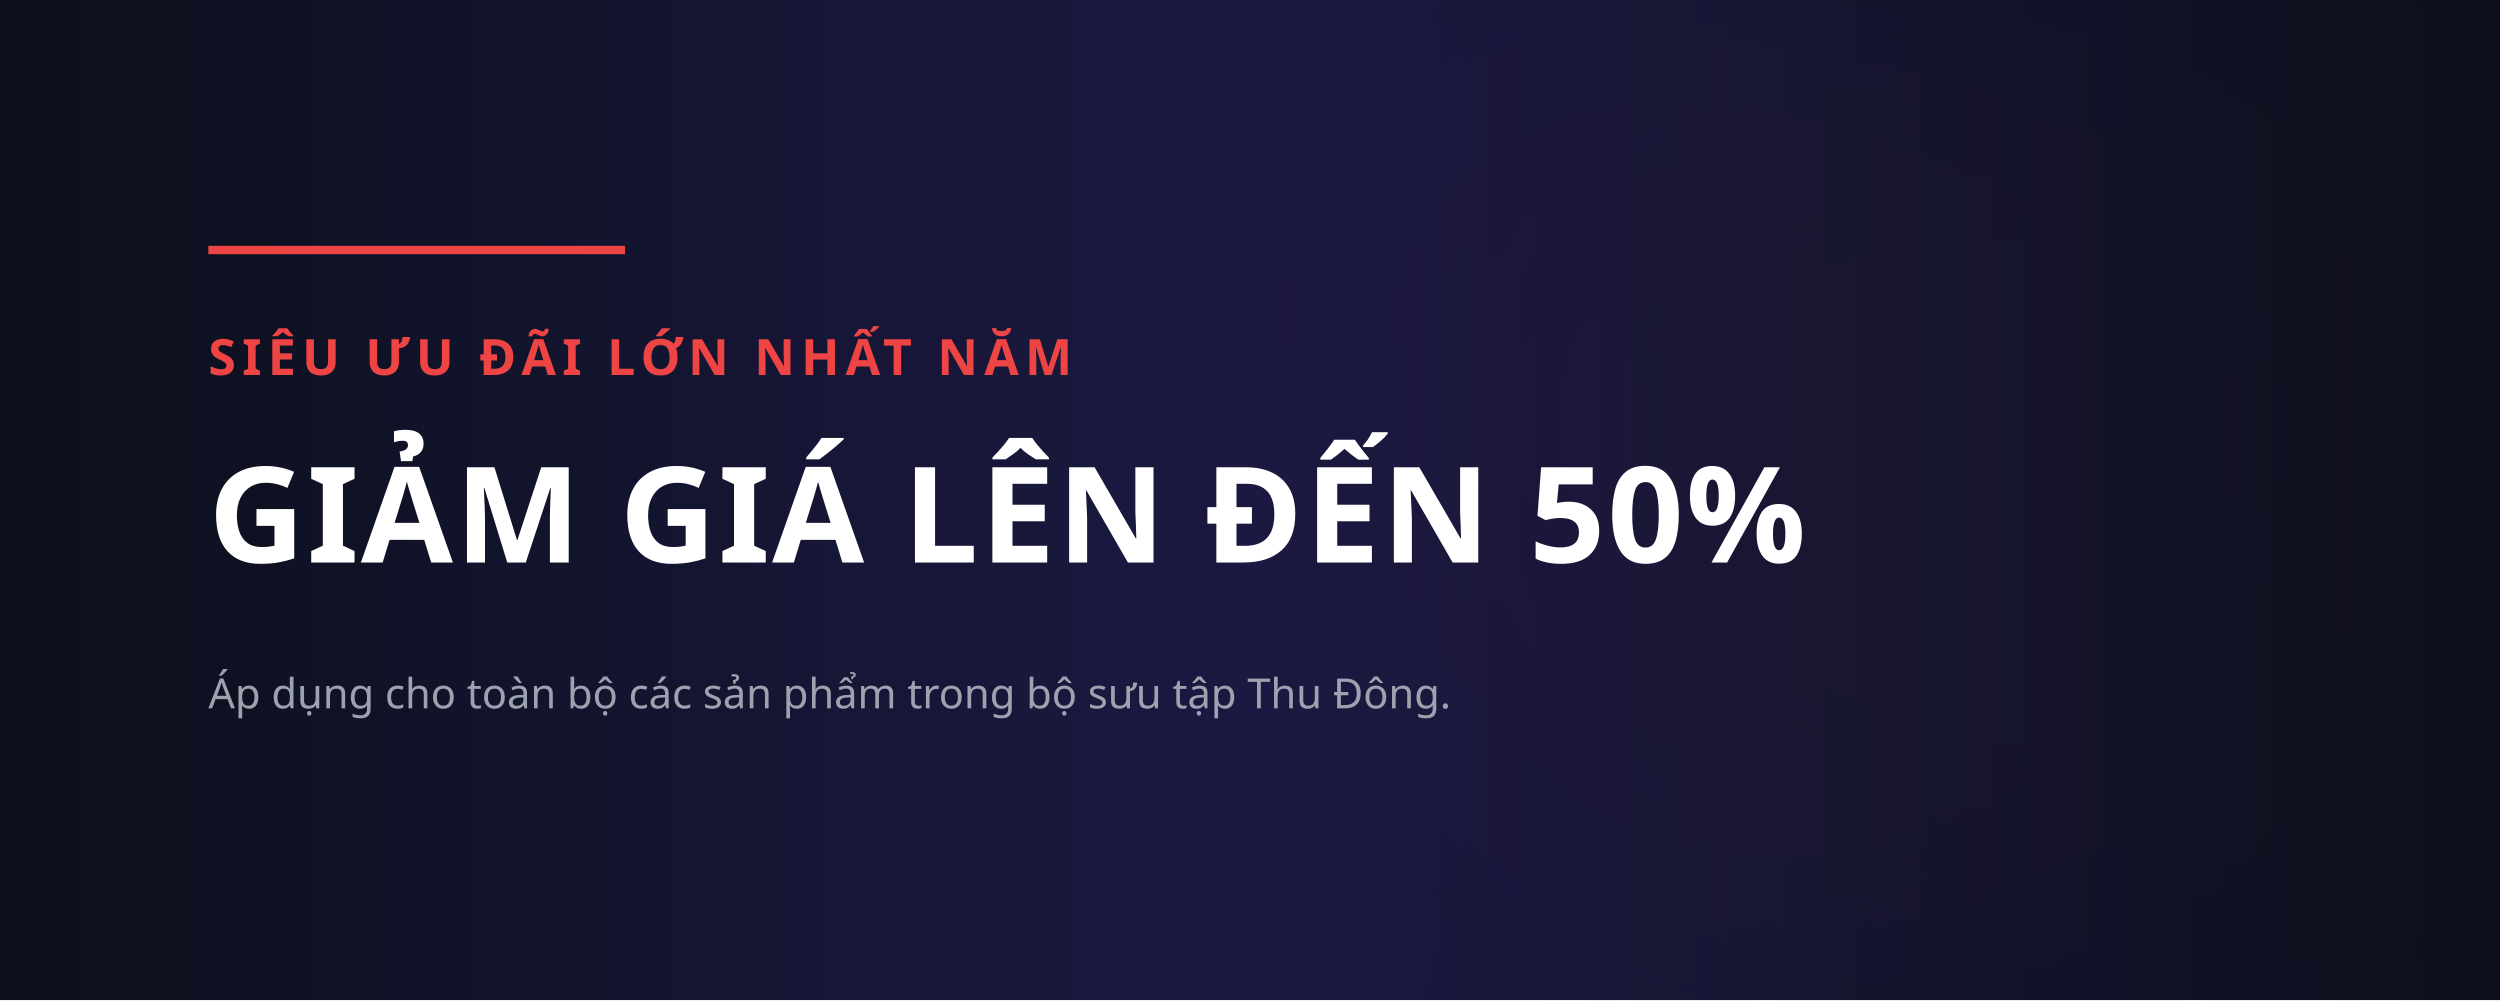
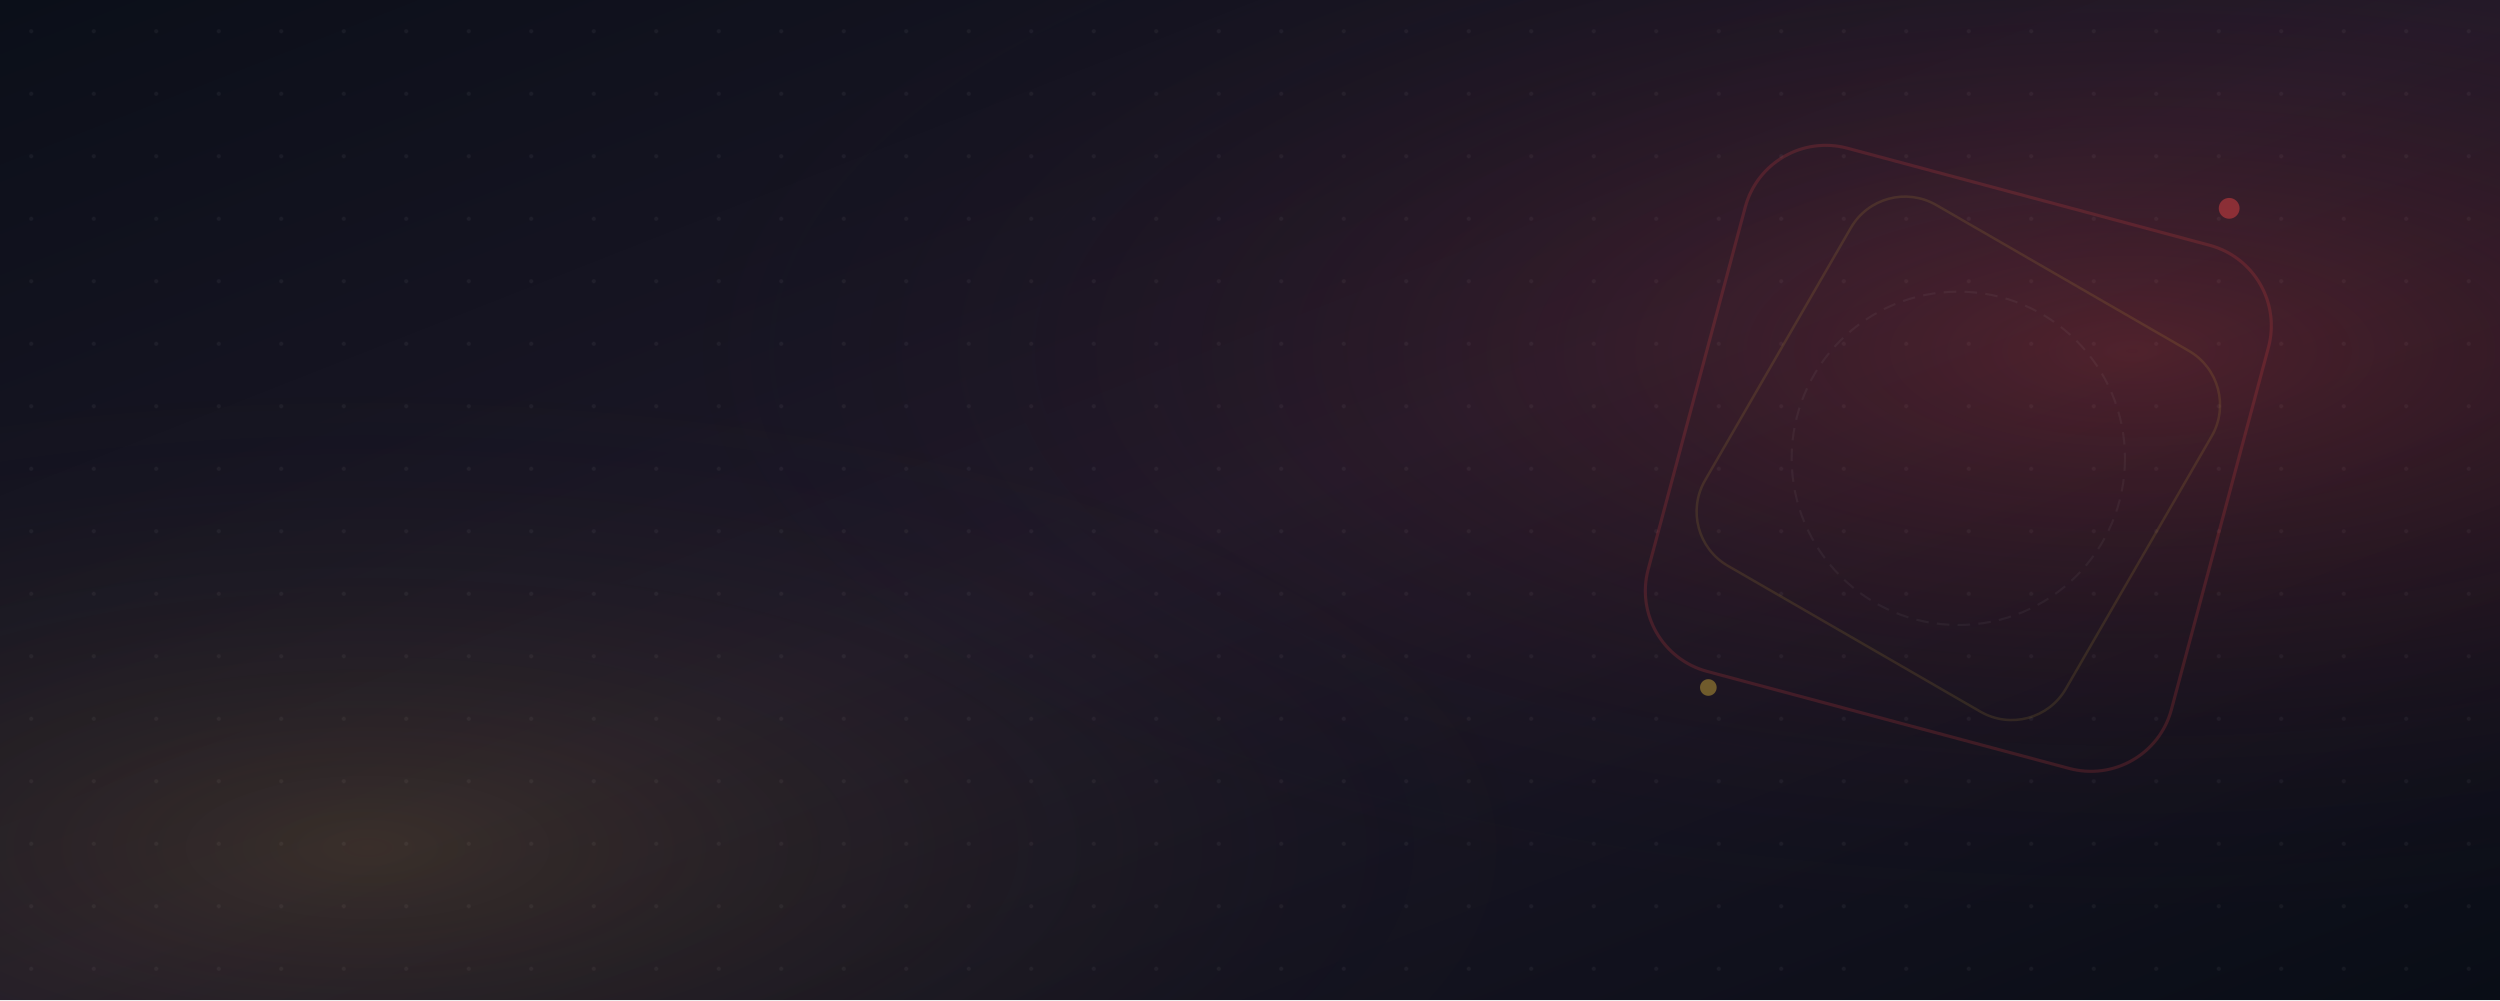
<svg xmlns="http://www.w3.org/2000/svg" viewBox="0 0 1200 480" width="100%" height="100%">
  <defs>
-     <linearGradient id="grad" x1="0%" y1="0%" x2="100%" y2="0%">
-       <stop offset="0%" stop-color="#0b0f19" stop-opacity="0.95" />
-       <stop offset="50%" stop-color="#1e1b4b" stop-opacity="0.8" />
-       <stop offset="100%" stop-color="#0b0f19" stop-opacity="0.95" />
+     <linearGradient id="grad2" x1="0%" y1="0%" x2="100%" y2="100%">
+       <stop offset="0%" stop-color="#0b0f19" />
+       <stop offset="50%" stop-color="#1e1828" />
+       <stop offset="100%" stop-color="#090d16" />
    </linearGradient>
+     <radialGradient id="glowRed" cx="85%" cy="35%" r="60%">
+       <stop offset="0%" stop-color="#ef4444" stop-opacity="0.25" />
+       <stop offset="100%" stop-color="#0b0f19" stop-opacity="0" />
+     </radialGradient>
+     <radialGradient id="glowGold" cx="15%" cy="85%" r="50%">
+       <stop offset="0%" stop-color="#d4af37" stop-opacity="0.15" />
+       <stop offset="100%" stop-color="#0b0f19" stop-opacity="0" />
+     </radialGradient>
+     <pattern id="dots" width="30" height="30" patternUnits="userSpaceOnUse">
+       <circle cx="15" cy="15" r="1" fill="rgba(255, 255, 255, 0.05)" />
+     </pattern>
  </defs>
-   <rect width="1200" height="480" fill="#0b0f19" />
-   <circle cx="950" cy="200" r="280" fill="#ef4444" opacity="0.15" filter="blur(80px)" />
-   <rect width="1200" height="480" fill="url(#grad)" />
-   <text x="100" y="180" font-family="'Outfit', sans-serif" font-size="24" font-weight="bold" fill="#ef4444" letter-spacing="3">SIÊU ƯU ĐÃI LỚN NHẤT NĂM</text>
-   <text x="100" y="270" font-family="'Outfit', sans-serif" font-size="64" font-weight="800" fill="#fff" letter-spacing="1">GIẢM GIÁ LÊN ĐẾN 50%</text>
-   <text x="100" y="340" font-family="'Outfit', sans-serif" font-size="20" fill="#9ca3af">Áp dụng cho toàn bộ các sản phẩm trong bộ sưu tập Thu Đông.</text>
-   <line x1="100" y1="120" x2="300" y2="120" stroke="#ef4444" stroke-width="4" />
+   <rect width="1200" height="480" fill="url(#grad2)" />
+   <rect width="1200" height="480" fill="url(#dots)" />
+   <rect width="1200" height="480" fill="url(#glowRed)" />
+   <rect width="1200" height="480" fill="url(#glowGold)" />
+   <g opacity="0.45" transform="translate(760, 50)">
+     <rect x="50" y="40" width="260" height="260" rx="40" fill="none" stroke="rgba(239, 68, 68, 0.4)" stroke-width="1.5" transform="rotate(15 180 170)" />
+     <rect x="80" y="70" width="200" height="200" rx="30" fill="none" stroke="rgba(212, 175, 55, 0.3)" stroke-width="1.2" transform="rotate(30 180 170)" />
+     <circle cx="180" cy="170" r="80" fill="none" stroke="rgba(255, 255, 255, 0.1)" stroke-width="1" stroke-dasharray="6 4" />
+     <circle cx="310" cy="50" r="5" fill="#ef4444" />
+     <circle cx="60" cy="280" r="4" fill="#d4af37" />
+   </g>
</svg>
